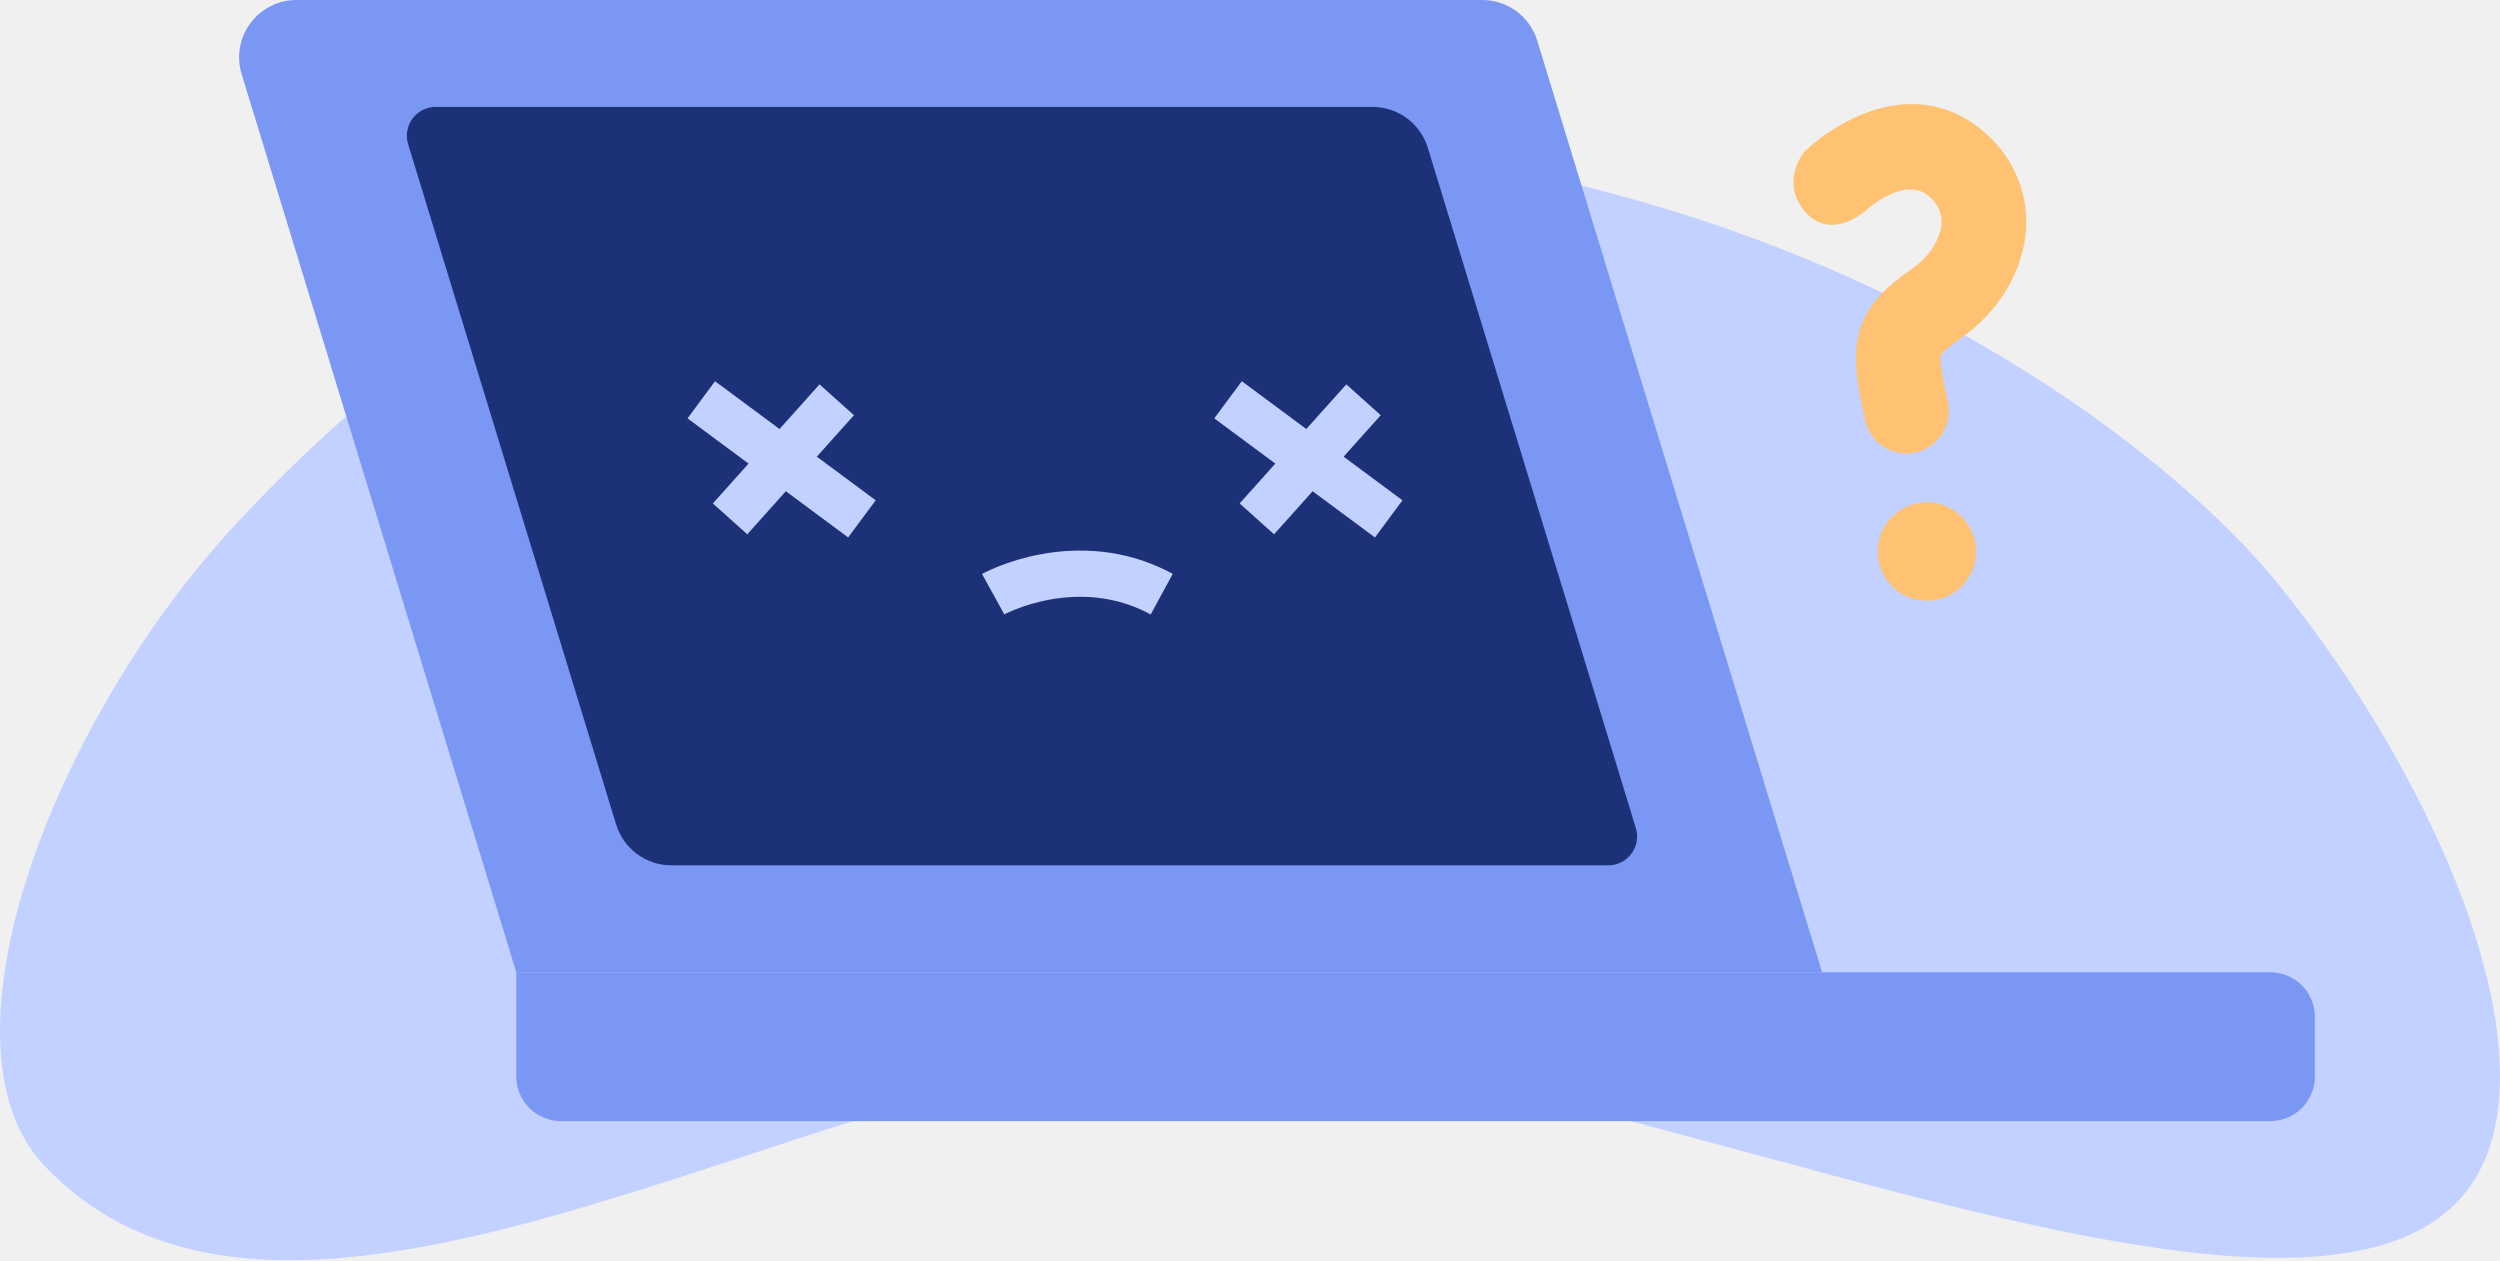
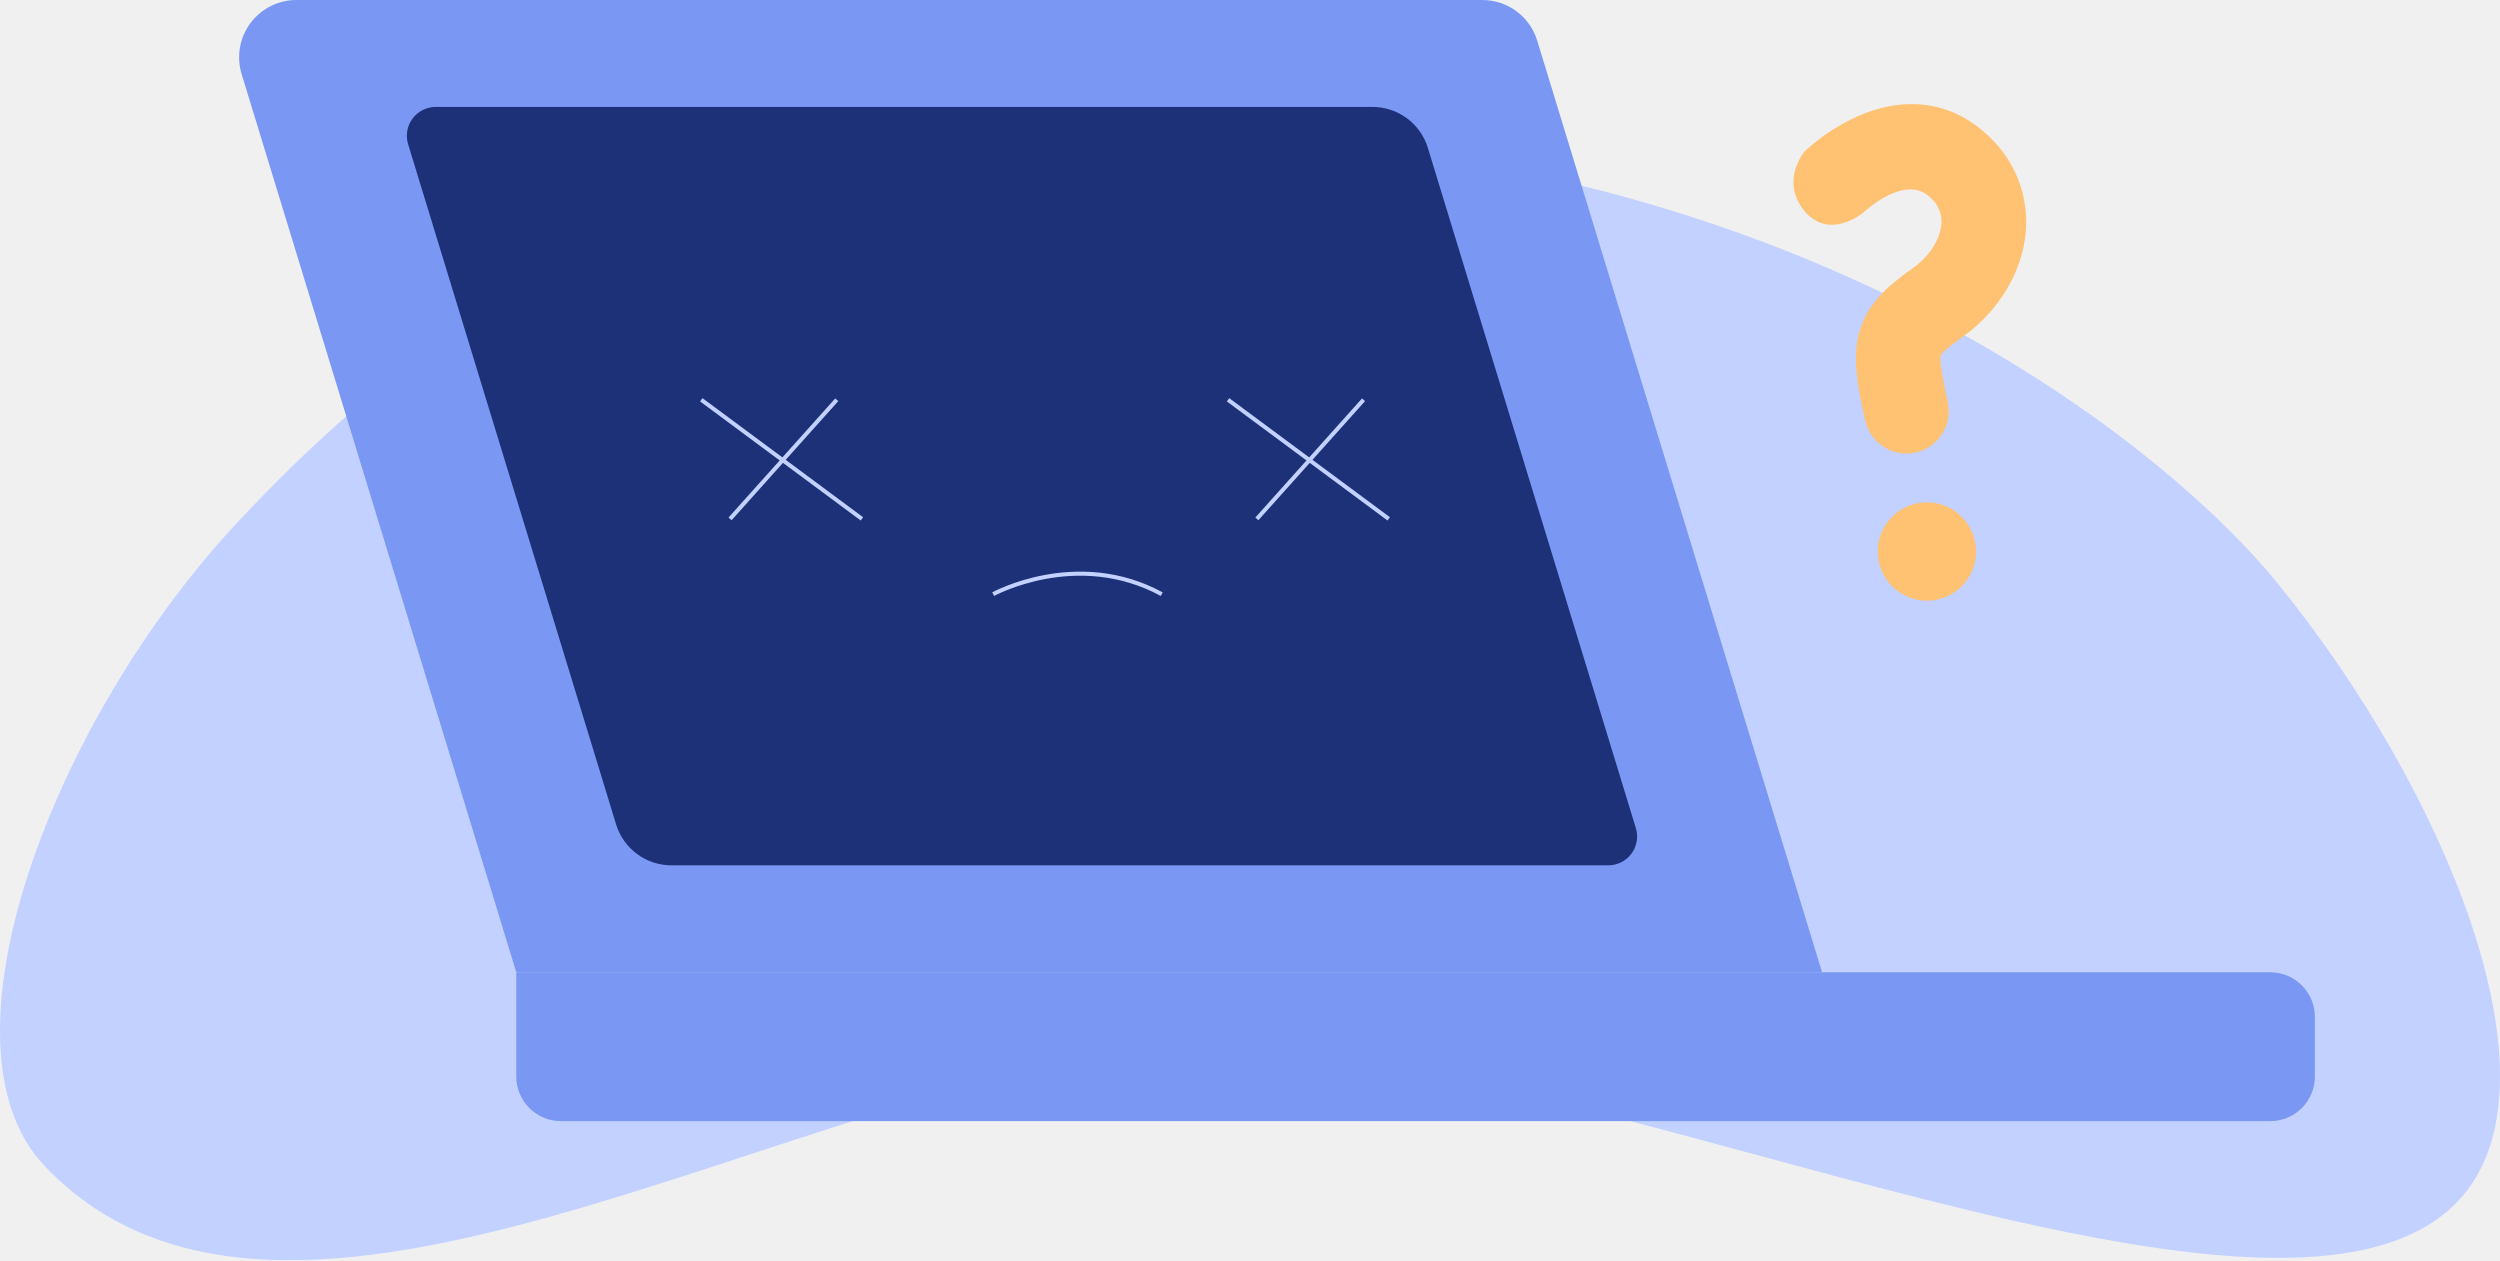
<svg xmlns="http://www.w3.org/2000/svg" width="613" height="309" viewBox="0 0 613 309" fill="none">
  <g clip-path="url(#clip0_2_2083)">
    <path d="M10.886 285.833C-17.214 256.143 12.846 176.71 58.179 128.133C113.305 69.075 189.298 19.396 336.198 36.29C457.498 50.247 532.804 111.447 558.42 142.967C599.153 193.067 628.581 263.758 604.049 292.994C562.881 342.068 392.79 258.57 300.529 256.868C208.268 255.166 73.643 352.022 10.886 285.833Z" fill="#C2D1FF" />
    <path d="M446.776 238.4H126.595L59.25 18.167C58.605 16.064 58.464 13.839 58.836 11.671C59.209 9.503 60.085 7.453 61.394 5.686C62.704 3.919 64.41 2.483 66.375 1.496C68.341 0.508 70.51 -0.004 72.71 2.54414e-05H363.476C366.486 -0 369.417 0.966 371.837 2.757C374.257 4.548 376.037 7.068 376.917 9.947L446.776 238.4Z" fill="#7A97F4" />
    <path d="M394.341 212.182H164.637C161.599 212.181 158.642 211.206 156.2 209.4C153.758 207.594 151.96 205.051 151.07 202.147L100.072 35.364C99.747 34.306 99.675 33.186 99.862 32.095C100.049 31.004 100.489 29.972 101.148 29.083C101.806 28.193 102.664 27.47 103.653 26.972C104.641 26.475 105.733 26.216 106.84 26.217H336.54C339.578 26.218 342.535 27.193 344.977 28.999C347.419 30.805 349.217 33.348 350.107 36.252L401.107 203.035C401.432 204.093 401.504 205.213 401.317 206.304C401.13 207.395 400.69 208.427 400.031 209.316C399.373 210.206 398.515 210.929 397.526 211.427C396.538 211.924 395.446 212.183 394.339 212.182H394.341Z" fill="#1C3177" />
    <path d="M126.595 238.399H556.668C558.105 238.399 559.527 238.683 560.855 239.233C562.182 239.783 563.388 240.589 564.404 241.605C565.42 242.621 566.225 243.827 566.775 245.155C567.324 246.482 567.607 247.905 567.607 249.342V263.96C567.606 266.861 566.454 269.643 564.402 271.695C562.351 273.746 559.569 274.899 556.668 274.899H137.534C134.633 274.899 131.851 273.746 129.8 271.695C127.748 269.643 126.596 266.861 126.595 263.96V238.399Z" fill="#7A97F4" />
-     <path d="M179.011 127.228L205.169 98.028" stroke="#C2D1FF" stroke-width="11.336" stroke-miterlimit="10" strokeLinecap="round" />
-     <path d="M211.344 127.228L171.953 98.028" stroke="#C2D1FF" stroke-width="11.336" stroke-miterlimit="10" strokeLinecap="round" />
-     <path d="M308.18 127.228L334.338 98.028" stroke="#C2D1FF" stroke-width="11.336" stroke-miterlimit="10" strokeLinecap="round" />
-     <path d="M340.516 127.228L301.116 98.028" stroke="#C2D1FF" stroke-width="11.336" stroke-miterlimit="10" strokeLinecap="round" />
-     <path d="M243.526 145.69C243.526 145.69 264.031 134.381 284.858 145.69" stroke="#C2D1FF" stroke-width="11.336" stroke-miterlimit="10" strokeLinecap="round" />
+     <path d="M179.011 127.228L205.169 98.028" stroke="#C2D1FF" strokeWidth="11.336" stroke-miterlimit="10" strokeLinecap="round" />
+     <path d="M211.344 127.228L171.953 98.028" stroke="#C2D1FF" strokeWidth="11.336" stroke-miterlimit="10" strokeLinecap="round" />
+     <path d="M308.18 127.228L334.338 98.028" stroke="#C2D1FF" strokeWidth="11.336" stroke-miterlimit="10" strokeLinecap="round" />
+     <path d="M340.516 127.228L301.116 98.028" stroke="#C2D1FF" strokeWidth="11.336" stroke-miterlimit="10" strokeLinecap="round" />
+     <path d="M243.526 145.69C243.526 145.69 264.031 134.381 284.858 145.69" stroke="#C2D1FF" strokeWidth="11.336" stroke-miterlimit="10" strokeLinecap="round" />
    <path d="M467.464 111.223C465.092 111.217 462.794 110.401 460.95 108.91C459.106 107.418 457.827 105.341 457.325 103.023C455.397 94.33 454.174 87.692 455.876 81.483C457.918 74.12 463.306 69.809 469.109 65.683C473.022 62.909 475.738 58.699 476.041 54.967C476.13 53.738 475.928 52.505 475.452 51.368C474.975 50.231 474.238 49.222 473.299 48.423C467.212 42.516 457.356 51.707 456.915 52.104C456.915 52.104 448.635 59.114 442.484 51.764C436.333 44.414 442.484 37.127 442.484 37.127C446.452 33.442 451.017 30.458 455.984 28.302C467.823 23.254 479.103 25.145 487.751 33.497C490.881 36.429 493.313 40.025 494.871 44.021C496.428 48.017 497.071 52.31 496.751 56.587C495.989 66.534 490.151 76.299 481.117 82.687C476.876 85.694 476.076 86.759 475.88 87.1C475.395 88.638 476.995 95.843 477.6 98.56C477.935 100.079 477.926 101.654 477.573 103.169C477.22 104.684 476.532 106.101 475.56 107.315C474.588 108.53 473.356 109.511 471.955 110.187C470.554 110.863 469.02 111.217 467.464 111.223Z" fill="#FEC272" />
    <path d="M472.474 147.292C479.132 147.292 484.529 141.893 484.529 135.233C484.529 128.573 479.132 123.174 472.474 123.174C465.816 123.174 460.419 128.573 460.419 135.233C460.419 141.893 465.816 147.292 472.474 147.292Z" fill="#FEC272" />
  </g>
  <defs>
    <clipPath id="clip0_2_2083">
      <rect width="612.998" height="308.999" fill="white" />
    </clipPath>
  </defs>
</svg>
